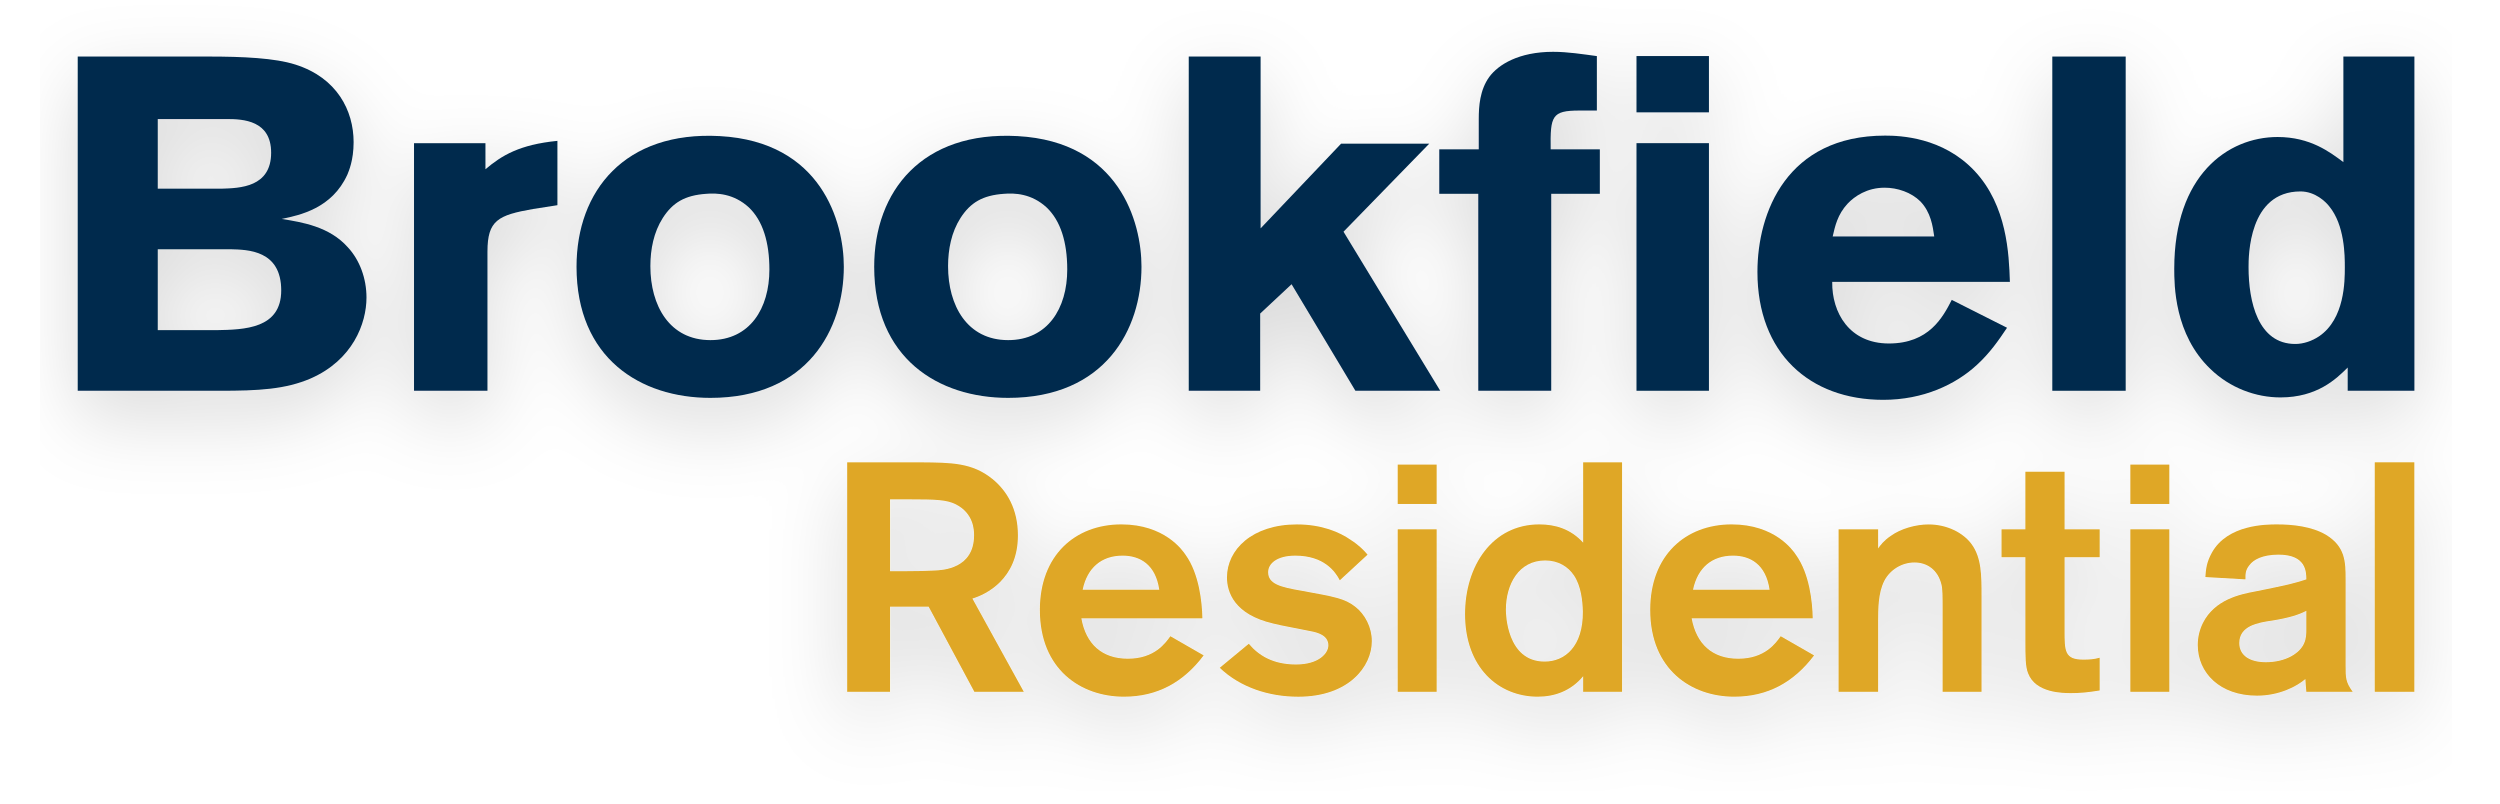
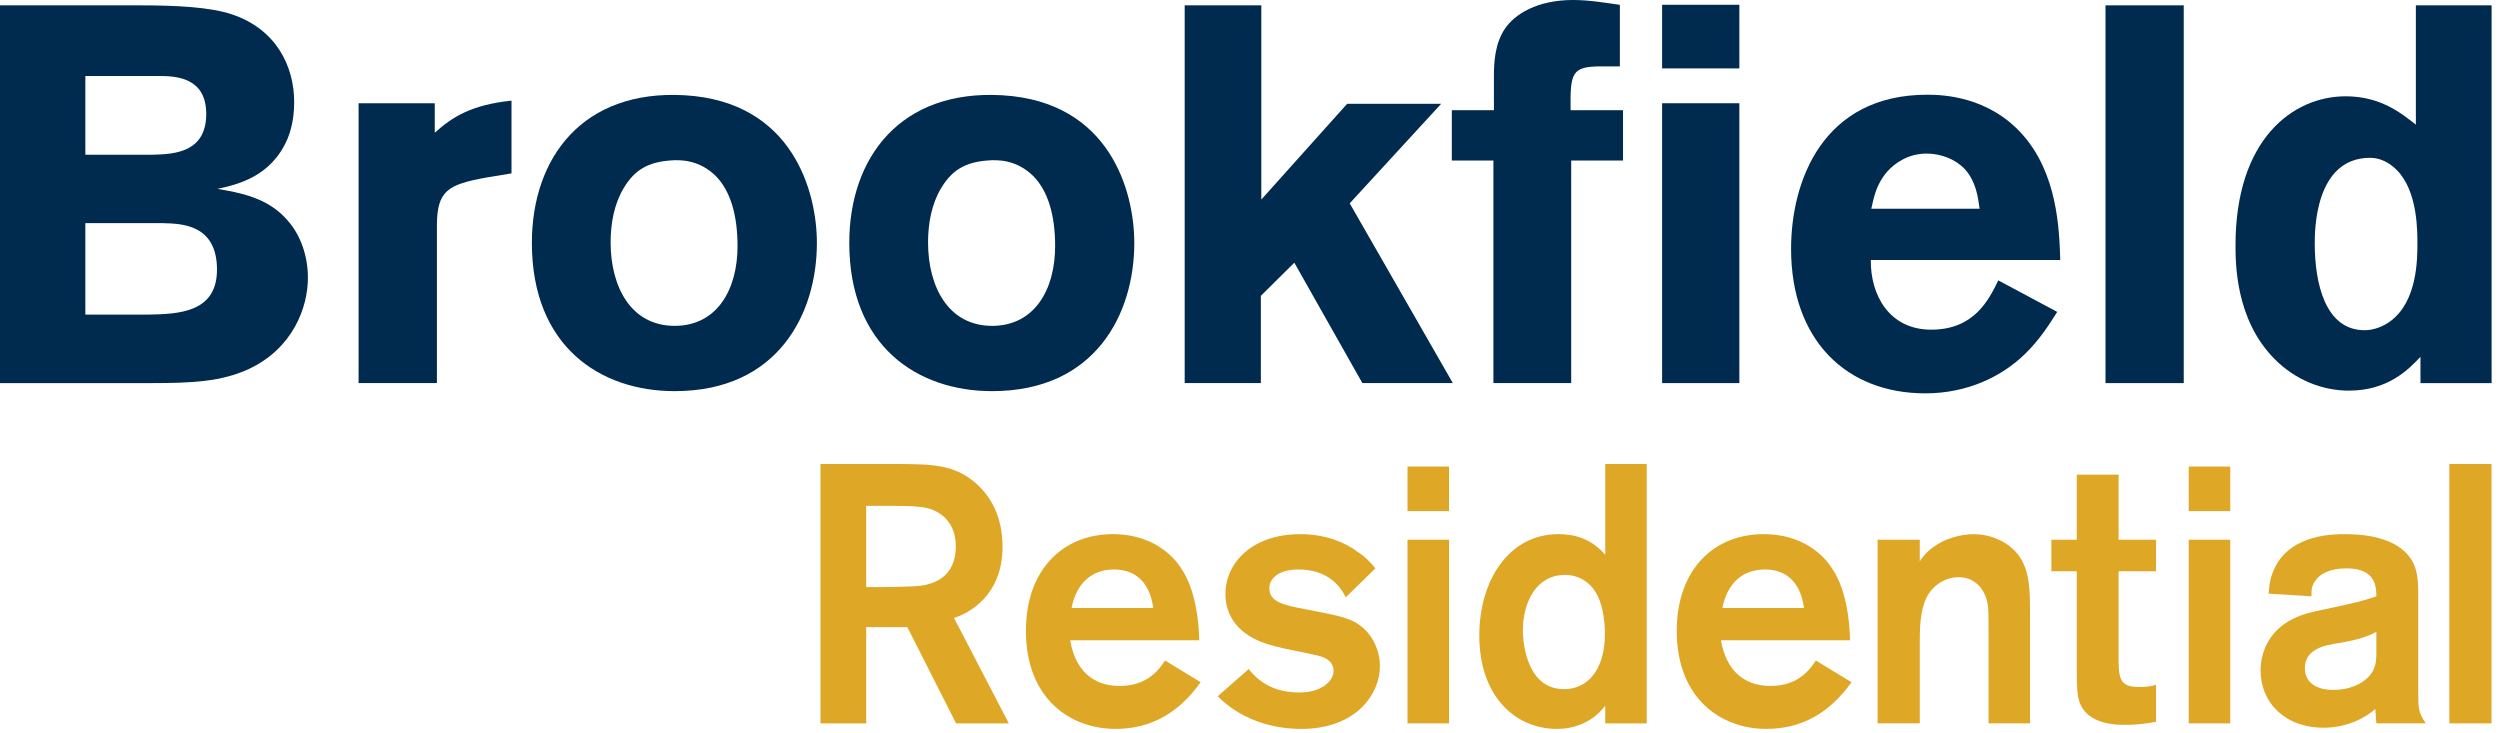
- <svg xmlns="http://www.w3.org/2000/svg" width="193px" height="62px" viewBox="0 0 193 62" version="1.1">
-   <defs>
-     <filter x="-1.6%" y="-14.5%" width="103.2%" height="129.1%" filterUnits="objectBoundingBox" id="filter-1">
-       <feOffset dx="0" dy="2" in="SourceAlpha" result="shadowOffsetOuter1" />
-       <feGaussianBlur stdDeviation="3" in="shadowOffsetOuter1" result="shadowBlurOuter1" />
-       <feColorMatrix values="0 0 0 0 0   0 0 0 0 0   0 0 0 0 0  0 0 0 0.15 0" type="matrix" in="shadowBlurOuter1" result="shadowMatrixOuter1" />
-       <feMerge>
-         <feMergeNode in="shadowMatrixOuter1" />
-         <feMergeNode in="SourceGraphic" />
-       </feMerge>
-     </filter>
-   </defs>
+ <svg xmlns="http://www.w3.org/2000/svg" width="181px" height="53px" viewBox="0 0 181 53" version="1.1">
  <g id="Symbols" stroke="none" stroke-width="1" fill="none" fill-rule="evenodd">
-     <g id="Navigation/Desktop/ForOwners" transform="translate(-14, -46)">
-       <g id="Nav" filter="url(#filter-1)">
-         <g id="Main-Nav" transform="translate(0, 40)">
-           <g id="Logos/Brookfield/Color" transform="translate(20, 10)">
-             <g id="Brookfield-Logo">
-               <path d="M-0,0.365 L10.042,0.365 C12.766,0.365 15.228,0.479 16.811,0.987 C20.016,2.008 21.299,4.537 21.299,6.977 C21.299,8.371 20.927,9.208 20.823,9.465 C19.642,12.096 17.142,12.61 15.745,12.902 C17.326,13.158 19.425,13.483 20.856,15.094 C21.775,16.081 22.293,17.51 22.293,18.969 C22.293,20.977 21.225,23.796 17.989,25.215 C16.035,26.06 13.945,26.167 10.967,26.167 L-0,26.167 L-0,0.365 Z M6.179,5.19 L6.179,10.567 L11.073,10.567 C12.546,10.527 14.932,10.45 14.932,7.787 C14.932,5.294 12.766,5.19 11.512,5.19 L6.179,5.19 Z M6.179,15.242 L6.179,21.488 L10.702,21.488 C12.873,21.45 15.71,21.381 15.71,18.419 C15.71,15.312 13.136,15.277 11.81,15.242 L6.179,15.242 Z" id="Fill-1" fill="#002A4E" />
-               <path d="M31.477,9.066 C32.733,8.003 34.097,7.164 37.033,6.874 L37.033,11.841 L35.164,12.133 C32.441,12.61 31.632,13.01 31.632,15.426 L31.632,26.166 L25.962,26.166 L25.962,7.053 L31.477,7.053 L31.477,9.066 Z" id="Fill-4" fill="#002A4E" />
-               <path d="M59.143,16.591 C59.143,21.418 56.342,26.716 48.843,26.716 C43.437,26.716 38.508,23.651 38.508,16.591 C38.508,10.741 42.223,6.101 49.577,6.507 C57.409,6.941 59.143,13.122 59.143,16.591 M45.165,12.832 C44.468,13.924 44.209,15.243 44.209,16.557 C44.209,19.589 45.681,22.257 48.843,22.257 C51.893,22.257 53.397,19.811 53.397,16.809 C53.397,14.689 52.886,13.045 51.824,12.024 C50.641,10.928 49.32,10.895 48.511,10.963 C46.889,11.078 45.937,11.624 45.165,12.832" id="Fill-6" fill="#002A4E" />
-               <path d="M82.123,16.591 C82.123,21.418 79.331,26.716 71.828,26.716 C66.425,26.716 61.488,23.651 61.488,16.591 C61.488,10.741 65.208,6.101 72.563,6.507 C80.395,6.941 82.123,13.122 82.123,16.591 M68.149,12.832 C67.451,13.924 67.191,15.243 67.191,16.557 C67.191,19.589 68.662,22.257 71.828,22.257 C74.878,22.257 76.391,19.811 76.391,16.809 C76.391,14.689 75.876,13.045 74.808,12.024 C73.626,10.928 72.308,10.895 71.493,10.963 C69.877,11.078 68.925,11.624 68.149,12.832" id="Fill-8" fill="#002A4E" />
-               <polygon id="Fill-10" fill="#002A4E" points="85.771 0.363 85.771 26.165 91.286 26.165 91.286 20.206 93.709 17.942 98.636 26.165 105.185 26.165 97.719 13.888 104.339 7.09 97.533 7.09 91.319 13.629 91.319 0.363" />
-               <path d="M108.16,5.19 C108.16,4.24 108.233,2.961 108.971,1.94 C109.673,0.986 111.252,-0 113.898,-0 C115.037,-0 116.181,0.184 117.278,0.33 L117.278,4.534 L115.922,4.534 C113.785,4.534 113.677,4.969 113.712,7.528 L117.507,7.528 L117.507,10.963 L113.754,10.963 L113.754,26.165 L108.123,26.165 L108.123,10.963 L105.112,10.963 L105.112,7.528 L108.16,7.528 L108.16,5.19 Z" id="Fill-12" fill="#002A4E" />
-               <path d="M120.337,4.673 L125.93,4.673 L125.93,0.327 L120.337,0.327 L120.337,4.673 Z M120.337,26.167 L125.93,26.167 L125.93,7.052 L120.337,7.052 L120.337,26.167 Z" id="Fill-14" fill="#002A4E" />
-               <path d="M148.943,21.303 C148.283,22.292 147.619,23.246 146.628,24.159 C144.974,25.692 142.473,26.867 139.387,26.867 C133.687,26.867 129.674,23.246 129.674,16.996 C129.674,12.39 131.954,6.469 139.532,6.469 C140.672,6.469 143.983,6.58 146.446,9.207 C148.943,11.874 149.094,15.607 149.163,17.759 L135.447,17.759 C135.414,20.14 136.77,22.517 139.82,22.517 C142.915,22.517 143.983,20.501 144.676,19.151 L148.943,21.303 Z M143.323,14.255 C143.207,13.451 143.06,12.39 142.255,11.551 C141.552,10.853 140.49,10.49 139.493,10.49 C138.135,10.49 137.173,11.151 136.629,11.728 C135.855,12.569 135.669,13.451 135.483,14.255 L143.323,14.255 Z" id="Fill-16" fill="#002A4E" />
-               <polygon id="Fill-17" fill="#002A4E" points="152.438 26.167 158.103 26.167 158.103 0.365 152.438 0.365" />
-               <path d="M180.392,0.365 L180.392,26.167 L175.242,26.167 L175.242,24.373 C174.36,25.254 172.883,26.681 170.054,26.681 C168.142,26.681 166.153,25.948 164.647,24.488 C161.852,21.815 161.852,17.983 161.852,16.74 C161.852,9.54 165.973,6.577 169.829,6.577 C172.37,6.577 173.878,7.752 174.909,8.515 L174.909,0.365 L180.392,0.365 Z M175.02,16.629 C175.02,15.754 175.02,13.379 173.806,11.915 C173.549,11.587 172.742,10.779 171.598,10.779 C167.588,10.779 167.588,15.787 167.588,16.629 C167.588,19.302 168.322,22.554 171.196,22.554 C171.821,22.554 172.481,22.333 173.034,21.962 C175.02,20.612 175.02,17.692 175.02,16.629 L175.02,16.629 Z" id="Fill-18" fill="#002A4E" />
-               <path d="M59.402,31.692 L65.085,31.692 C67.462,31.713 69.049,31.713 70.614,32.975 C71.721,33.877 72.584,35.279 72.584,37.338 C72.584,40.727 70.086,41.908 69.07,42.208 L73.039,49.408 L69.221,49.408 L65.691,42.835 L62.711,42.835 L62.711,49.408 L59.402,49.408 L59.402,31.692 Z M62.711,34.55 L62.711,40.096 L63.876,40.096 C65.01,40.096 65.434,40.075 66.068,40.048 C66.802,40.025 69.198,39.898 69.198,37.315 C69.198,36.937 69.172,35.629 67.781,34.931 C67.082,34.581 66.223,34.55 64.251,34.55 L62.711,34.55 Z" id="Fill-19" fill="#DFA726" />
-               <path d="M86.924,46.596 C85.358,48.679 83.343,49.785 80.766,49.785 C77.457,49.785 74.277,47.696 74.277,43.085 C74.277,38.869 77.002,36.483 80.566,36.483 C83.899,36.483 85.284,38.467 85.534,38.842 C86.571,40.294 86.802,42.483 86.825,43.733 L77.482,43.733 C77.832,45.719 79.072,46.852 81.071,46.852 C83.138,46.852 83.974,45.642 84.352,45.115 L86.924,46.596 Z M83.494,41.527 C83.214,39.571 82,38.896 80.665,38.896 C79.049,38.896 77.936,39.821 77.582,41.527 L83.494,41.527 Z" id="Fill-20" fill="#DFA726" />
-               <path d="M90.407,45.697 C91.173,46.62 92.307,47.298 94.051,47.298 C95.79,47.298 96.549,46.45 96.549,45.82 C96.549,45.016 95.637,44.82 95.237,44.739 C94.803,44.639 92.735,44.266 92.28,44.135 C89.274,43.433 88.721,41.704 88.721,40.575 C88.721,38.441 90.66,36.485 94.126,36.485 C96.04,36.485 97.433,37.085 98.287,37.687 C98.921,38.089 99.328,38.522 99.577,38.82 L97.433,40.8 C97.081,40.123 96.22,38.897 93.996,38.897 C92.558,38.897 91.901,39.523 91.901,40.172 C91.901,41.079 92.837,41.322 94.453,41.6 C97.081,42.077 97.811,42.208 98.62,42.833 C99.394,43.433 99.906,44.441 99.906,45.497 C99.906,47.447 98.136,49.787 94.223,49.787 C91.978,49.787 89.758,49.079 88.164,47.554 L90.407,45.697 Z" id="Fill-21" fill="#DFA726" />
-               <path d="M101.904,34.907 L104.91,34.907 L104.91,31.867 L101.904,31.867 L101.904,34.907 Z M101.904,49.407 L104.91,49.407 L104.91,36.863 L101.904,36.863 L101.904,49.407 Z" id="Fill-22" fill="#DFA726" />
-               <path d="M119.223,31.692 L119.223,49.408 L116.219,49.408 L116.219,48.206 C115.283,49.335 114.021,49.785 112.713,49.785 C109.704,49.785 107.101,47.554 107.101,43.41 C107.101,39.671 109.22,36.483 112.833,36.483 C114.073,36.483 115.256,36.835 116.219,37.892 L116.219,31.692 L119.223,31.692 Z M115.513,40.427 C115.056,39.746 114.3,39.269 113.293,39.269 C111.248,39.269 110.255,41.1 110.255,43.085 C110.255,43.312 110.29,47.073 113.243,47.073 C114.803,47.073 116.219,45.917 116.196,43.208 C116.173,42.402 116.065,41.258 115.513,40.427 L115.513,40.427 Z" id="Fill-23" fill="#DFA726" />
-               <path d="M134.049,46.596 C132.477,48.679 130.463,49.785 127.879,49.785 C124.58,49.785 121.396,47.696 121.396,43.085 C121.396,38.869 124.121,36.483 127.682,36.483 C131.018,36.483 132.406,38.467 132.653,38.842 C133.695,40.294 133.921,42.483 133.944,43.733 L124.597,43.733 C124.959,45.719 126.192,46.852 128.191,46.852 C130.263,46.852 131.092,45.642 131.469,45.115 L134.049,46.596 Z M130.61,41.527 C130.331,39.571 129.124,38.896 127.788,38.896 C126.169,38.896 125.06,39.821 124.702,41.527 L130.61,41.527 Z" id="Fill-24" fill="#DFA726" />
-               <path d="M135.939,36.864 L138.992,36.864 L138.992,38.339 C139.145,38.112 139.449,37.711 139.981,37.362 C140.736,36.814 141.903,36.486 142.884,36.486 C144.324,36.486 145.559,37.138 146.193,37.989 C146.975,39.045 146.975,40.401 146.975,42.034 L146.975,49.405 L143.97,49.405 L143.97,43.007 C143.97,42.08 143.97,41.453 143.873,41.099 C143.594,39.997 142.785,39.424 141.797,39.424 C140.815,39.424 139.904,39.997 139.476,40.828 C138.992,41.757 138.992,43.034 138.992,43.957 L138.992,49.405 L135.939,49.405 L135.939,36.864 Z" id="Fill-25" fill="#DFA726" />
-               <path d="M153.386,39.017 L153.386,44.692 C153.386,46.247 153.386,46.922 154.826,46.922 C155.288,46.922 155.662,46.899 156.095,46.774 L156.095,49.305 C155.182,49.455 154.58,49.509 153.895,49.509 C153.266,49.509 151.143,49.509 150.568,47.976 C150.359,47.47 150.359,46.67 150.359,45.42 L150.359,39.017 L148.519,39.017 L148.519,36.865 L150.359,36.865 L150.359,32.418 L153.386,32.418 L153.386,36.865 L156.095,36.865 L156.095,39.017 L153.386,39.017 Z" id="Fill-26" fill="#DFA726" />
-               <path d="M158.463,34.907 L161.472,34.907 L161.472,31.867 L158.463,31.867 L158.463,34.907 Z M158.463,49.407 L161.472,49.407 L161.472,36.863 L158.463,36.863 L158.463,49.407 Z" id="Fill-27" fill="#DFA726" />
-               <path d="M164.253,40.549 C164.297,39.922 164.349,39.399 164.756,38.666 C165.965,36.484 168.969,36.484 169.783,36.484 C170.993,36.484 172.452,36.634 173.567,37.286 C175.055,38.193 175.082,39.368 175.082,40.728 L175.082,47.374 C175.082,48.328 175.082,48.653 175.63,49.407 L172.048,49.407 C172.028,49.103 171.976,48.605 171.976,48.422 C171.32,48.98 169.981,49.705 168.239,49.705 C165.385,49.705 163.666,47.951 163.666,45.795 C163.666,45.164 163.817,44.589 164.069,44.086 C164.982,42.284 166.921,41.878 168.14,41.653 C170.741,41.124 170.939,41.078 172.048,40.728 C172.048,40.099 172.001,38.82 169.907,38.82 C168.645,38.82 167.962,39.218 167.66,39.626 C167.324,40.026 167.351,40.374 167.351,40.728 L164.253,40.549 Z M172.048,43.157 C171.45,43.461 170.763,43.689 169.402,43.911 C168.316,44.064 166.873,44.314 166.873,45.641 C166.873,46.62 167.705,47.122 168.922,47.122 C170.465,47.122 171.55,46.426 171.873,45.67 C172.048,45.291 172.048,44.914 172.048,44.534 L172.048,43.157 Z" id="Fill-28" fill="#DFA726" />
-               <polygon id="Fill-29" fill="#DFA726" points="177.331 49.407 180.387 49.407 180.387 31.69 177.331 31.69" />
-             </g>
-           </g>
-         </g>
+     <g id="Logos/Brookfield/Color">
+       <g id="Brookfield-Logo">
+         <path d="M-0,0.387 L10.042,0.387 C12.766,0.387 15.228,0.508 16.811,1.046 C20.016,2.128 21.299,4.809 21.299,7.396 C21.299,8.873 20.927,9.76 20.823,10.033 C19.642,12.822 17.142,13.366 15.745,13.676 C17.326,13.947 19.425,14.292 20.856,16 C21.775,17.046 22.293,18.56 22.293,20.107 C22.293,22.236 21.225,25.224 17.989,26.728 C16.035,27.623 13.945,27.737 10.967,27.737 L-0,27.737 L-0,0.387 Z M6.179,5.502 L6.179,11.201 L11.073,11.201 C12.546,11.159 14.932,11.077 14.932,8.254 C14.932,5.612 12.766,5.502 11.512,5.502 L6.179,5.502 Z M6.179,16.157 L6.179,22.778 L10.702,22.778 C12.873,22.737 15.71,22.664 15.71,19.524 C15.71,16.23 13.136,16.194 11.81,16.157 L6.179,16.157 Z" id="Fill-1" fill="#002A4E" />
+         <path d="M31.477,9.61 C32.733,8.483 34.097,7.594 37.033,7.286 L37.033,12.552 L35.164,12.861 C32.441,13.367 31.632,13.791 31.632,16.351 L31.632,27.736 L25.962,27.736 L25.962,7.476 L31.477,7.476 L31.477,9.61 Z" id="Fill-4" fill="#002A4E" />
+         <path d="M59.143,17.587 C59.143,22.703 56.342,28.319 48.843,28.319 C43.437,28.319 38.508,25.07 38.508,17.587 C38.508,11.386 42.223,6.467 49.577,6.897 C57.409,7.358 59.143,13.909 59.143,17.587 M45.165,13.602 C44.468,14.759 44.209,16.158 44.209,17.55 C44.209,20.765 45.681,23.592 48.843,23.592 C51.893,23.592 53.397,20.999 53.397,17.817 C53.397,15.571 52.886,13.828 51.824,12.745 C50.641,11.584 49.32,11.549 48.511,11.62 C46.889,11.743 45.937,12.321 45.165,13.602" id="Fill-6" fill="#002A4E" />
+         <path d="M82.123,17.587 C82.123,22.703 79.331,28.319 71.828,28.319 C66.425,28.319 61.488,25.07 61.488,17.587 C61.488,11.386 65.208,6.467 72.563,6.897 C80.395,7.358 82.123,13.909 82.123,17.587 M68.149,13.602 C67.451,14.759 67.191,16.158 67.191,17.55 C67.191,20.765 68.662,23.592 71.828,23.592 C74.878,23.592 76.391,20.999 76.391,17.817 C76.391,15.571 75.876,13.828 74.808,12.745 C73.626,11.584 72.308,11.549 71.493,11.62 C69.877,11.743 68.925,12.321 68.149,13.602" id="Fill-8" fill="#002A4E" />
+         <polygon id="Fill-10" fill="#002A4E" points="85.771 0.385 85.771 27.735 91.286 27.735 91.286 21.418 93.709 19.019 98.636 27.735 105.185 27.735 97.719 14.722 104.339 7.516 97.533 7.516 91.319 14.447 91.319 0.385" />
+         <path d="M108.16,5.501 C108.16,4.494 108.233,3.139 108.971,2.056 C109.673,1.045 111.252,-0 113.898,-0 C115.037,-0 116.181,0.195 117.278,0.35 L117.278,4.806 L115.922,4.806 C113.785,4.806 113.677,5.267 113.712,7.98 L117.507,7.98 L117.507,11.621 L113.754,11.621 L113.754,27.735 L108.123,27.735 L108.123,11.621 L105.112,11.621 L105.112,7.98 L108.16,7.98 L108.16,5.501 Z" id="Fill-12" fill="#002A4E" />
+         <path d="M120.337,4.953 L125.93,4.953 L125.93,0.346 L120.337,0.346 L120.337,4.953 Z M120.337,27.737 L125.93,27.737 L125.93,7.475 L120.337,7.475 L120.337,27.737 Z" id="Fill-14" fill="#002A4E" />
+         <path d="M148.943,22.581 C148.283,23.629 147.619,24.64 146.628,25.609 C144.974,27.233 142.473,28.479 139.387,28.479 C133.687,28.479 129.674,24.64 129.674,18.015 C129.674,13.133 131.954,6.857 139.532,6.857 C140.672,6.857 143.983,6.975 146.446,9.76 C148.943,12.587 149.094,16.544 149.163,18.825 L135.447,18.825 C135.414,21.348 136.77,23.868 139.82,23.868 C142.915,23.868 143.983,21.731 144.676,20.3 L148.943,22.581 Z M143.323,15.111 C143.207,14.258 143.06,13.133 142.255,12.244 C141.552,11.504 140.49,11.119 139.493,11.119 C138.135,11.119 137.173,11.82 136.629,12.432 C135.855,13.323 135.669,14.258 135.483,15.111 L143.323,15.111 Z" id="Fill-16" fill="#002A4E" />
+         <polygon id="Fill-17" fill="#002A4E" points="152.438 27.737 158.103 27.737 158.103 0.387 152.438 0.387" />
+         <path d="M180.392,0.387 L180.392,27.737 L175.242,27.737 L175.242,25.835 C174.36,26.769 172.883,28.282 170.054,28.282 C168.142,28.282 166.153,27.505 164.647,25.958 C161.852,23.124 161.852,19.062 161.852,17.745 C161.852,10.113 165.973,6.972 169.829,6.972 C172.37,6.972 173.878,8.217 174.909,9.026 L174.909,0.387 L180.392,0.387 Z M175.02,17.627 C175.02,16.699 175.02,14.182 173.806,12.63 C173.549,12.282 172.742,11.426 171.598,11.426 C167.588,11.426 167.588,16.734 167.588,17.627 C167.588,20.46 168.322,23.907 171.196,23.907 C171.821,23.907 172.481,23.673 173.034,23.279 C175.02,21.848 175.02,18.754 175.02,17.627 L175.02,17.627 Z" id="Fill-18" fill="#002A4E" />
+         <path d="M59.402,33.594 L65.085,33.594 C67.462,33.616 69.049,33.616 70.614,34.953 C71.721,35.91 72.584,37.396 72.584,39.579 C72.584,43.171 70.086,44.422 69.07,44.74 L73.039,52.372 L69.221,52.372 L65.691,45.405 L62.711,45.405 L62.711,52.372 L59.402,52.372 L59.402,33.594 Z M62.711,36.623 L62.711,42.502 L63.876,42.502 C65.01,42.502 65.434,42.48 66.068,42.451 C66.802,42.426 69.198,42.292 69.198,39.554 C69.198,39.153 69.172,37.767 67.781,37.027 C67.082,36.656 66.223,36.623 64.251,36.623 L62.711,36.623 Z" id="Fill-19" fill="#DFA726" />
+         <path d="M86.924,49.392 C85.358,51.6 83.343,52.772 80.766,52.772 C77.457,52.772 74.277,50.558 74.277,45.67 C74.277,41.201 77.002,38.672 80.566,38.672 C83.899,38.672 85.284,40.775 85.534,41.173 C86.571,42.712 86.802,45.032 86.825,46.357 L77.482,46.357 C77.832,48.462 79.072,49.663 81.071,49.663 C83.138,49.663 83.974,48.381 84.352,47.822 L86.924,49.392 Z M83.494,44.019 C83.214,41.945 82,41.23 80.665,41.23 C79.049,41.23 77.936,42.21 77.582,44.019 L83.494,44.019 Z" id="Fill-20" fill="#DFA726" />
+         <path d="M90.407,48.438 C91.173,49.417 92.307,50.136 94.051,50.136 C95.79,50.136 96.549,49.237 96.549,48.569 C96.549,47.717 95.637,47.509 95.237,47.423 C94.803,47.317 92.735,46.922 92.28,46.783 C89.274,46.039 88.721,44.206 88.721,43.01 C88.721,40.747 90.66,38.674 94.126,38.674 C96.04,38.674 97.433,39.31 98.287,39.948 C98.921,40.374 99.328,40.833 99.577,41.149 L97.433,43.248 C97.081,42.531 96.22,41.23 93.996,41.23 C92.558,41.23 91.901,41.895 91.901,42.582 C91.901,43.544 92.837,43.801 94.453,44.096 C97.081,44.602 97.811,44.741 98.62,45.403 C99.394,46.039 99.906,47.107 99.906,48.226 C99.906,50.293 98.136,52.774 94.223,52.774 C91.978,52.774 89.758,52.024 88.164,50.407 L90.407,48.438 Z" id="Fill-21" fill="#DFA726" />
+         <path d="M101.904,37.002 L104.91,37.002 L104.91,33.779 L101.904,33.779 L101.904,37.002 Z M101.904,52.372 L104.91,52.372 L104.91,39.075 L101.904,39.075 L101.904,52.372 Z" id="Fill-22" fill="#DFA726" />
+         <path d="M119.223,33.594 L119.223,52.372 L116.219,52.372 L116.219,51.098 C115.283,52.295 114.021,52.772 112.713,52.772 C109.704,52.772 107.101,50.407 107.101,46.014 C107.101,42.051 109.22,38.672 112.833,38.672 C114.073,38.672 115.256,39.045 116.219,40.166 L116.219,33.594 L119.223,33.594 Z M115.513,42.853 C115.056,42.131 114.3,41.625 113.293,41.625 C111.248,41.625 110.255,43.566 110.255,45.67 C110.255,45.91 110.29,49.897 113.243,49.897 C114.803,49.897 116.219,48.672 116.196,45.8 C116.173,44.946 116.065,43.733 115.513,42.853 L115.513,42.853 Z" id="Fill-23" fill="#DFA726" />
+         <path d="M134.049,49.392 C132.477,51.6 130.463,52.772 127.879,52.772 C124.58,52.772 121.396,50.558 121.396,45.67 C121.396,41.201 124.121,38.672 127.682,38.672 C131.018,38.672 132.406,40.775 132.653,41.173 C133.695,42.712 133.921,45.032 133.944,46.357 L124.597,46.357 C124.959,48.462 126.192,49.663 128.191,49.663 C130.263,49.663 131.092,48.381 131.469,47.822 L134.049,49.392 Z M130.61,44.019 C130.331,41.945 129.124,41.23 127.788,41.23 C126.169,41.23 125.06,42.21 124.702,44.019 L130.61,44.019 Z" id="Fill-24" fill="#DFA726" />
+         <path d="M135.939,39.076 L138.992,39.076 L138.992,40.64 C139.145,40.399 139.449,39.973 139.981,39.604 C140.736,39.023 141.903,38.675 142.884,38.675 C144.324,38.675 145.559,39.366 146.193,40.269 C146.975,41.388 146.975,42.825 146.975,44.556 L146.975,52.369 L143.97,52.369 L143.97,45.587 C143.97,44.605 143.97,43.94 143.873,43.565 C143.594,42.397 142.785,41.789 141.797,41.789 C140.815,41.789 139.904,42.397 139.476,43.278 C138.992,44.262 138.992,45.616 138.992,46.594 L138.992,52.369 L135.939,52.369 L135.939,39.076 Z" id="Fill-25" fill="#DFA726" />
+         <path d="M153.386,41.358 L153.386,47.373 C153.386,49.022 153.386,49.738 154.826,49.738 C155.288,49.738 155.662,49.713 156.095,49.581 L156.095,52.263 C155.182,52.422 154.58,52.479 153.895,52.479 C153.266,52.479 151.143,52.479 150.568,50.855 C150.359,50.319 150.359,49.471 150.359,48.146 L150.359,41.358 L148.519,41.358 L148.519,39.076 L150.359,39.076 L150.359,34.364 L153.386,34.364 L153.386,39.076 L156.095,39.076 L156.095,41.358 L153.386,41.358 Z" id="Fill-26" fill="#DFA726" />
+         <path d="M158.463,37.002 L161.472,37.002 L161.472,33.779 L158.463,33.779 L158.463,37.002 Z M158.463,52.372 L161.472,52.372 L161.472,39.075 L158.463,39.075 L158.463,52.372 Z" id="Fill-27" fill="#DFA726" />
+         <path d="M164.253,42.982 C164.297,42.317 164.349,41.763 164.756,40.986 C165.965,38.673 168.969,38.673 169.783,38.673 C170.993,38.673 172.452,38.832 173.567,39.523 C175.055,40.485 175.082,41.73 175.082,43.172 L175.082,50.216 C175.082,51.228 175.082,51.572 175.63,52.371 L172.048,52.371 C172.028,52.049 171.976,51.521 171.976,51.327 C171.32,51.919 169.981,52.687 168.239,52.687 C165.385,52.687 163.666,50.828 163.666,48.543 C163.666,47.874 163.817,47.265 164.069,46.731 C164.982,44.821 166.921,44.391 168.14,44.152 C170.741,43.591 170.939,43.543 172.048,43.172 C172.048,42.505 172.001,41.149 169.907,41.149 C168.645,41.149 167.962,41.571 167.66,42.004 C167.324,42.428 167.351,42.796 167.351,43.172 L164.253,42.982 Z M172.048,45.746 C171.45,46.068 170.763,46.311 169.402,46.545 C168.316,46.708 166.873,46.973 166.873,48.38 C166.873,49.417 167.705,49.949 168.922,49.949 C170.465,49.949 171.55,49.212 171.873,48.41 C172.048,48.009 172.048,47.609 172.048,47.206 L172.048,45.746 Z" id="Fill-28" fill="#DFA726" />
+         <polygon id="Fill-29" fill="#DFA726" points="177.331 52.372 180.387 52.372 180.387 33.591 177.331 33.591" />
      </g>
    </g>
  </g>
</svg>
